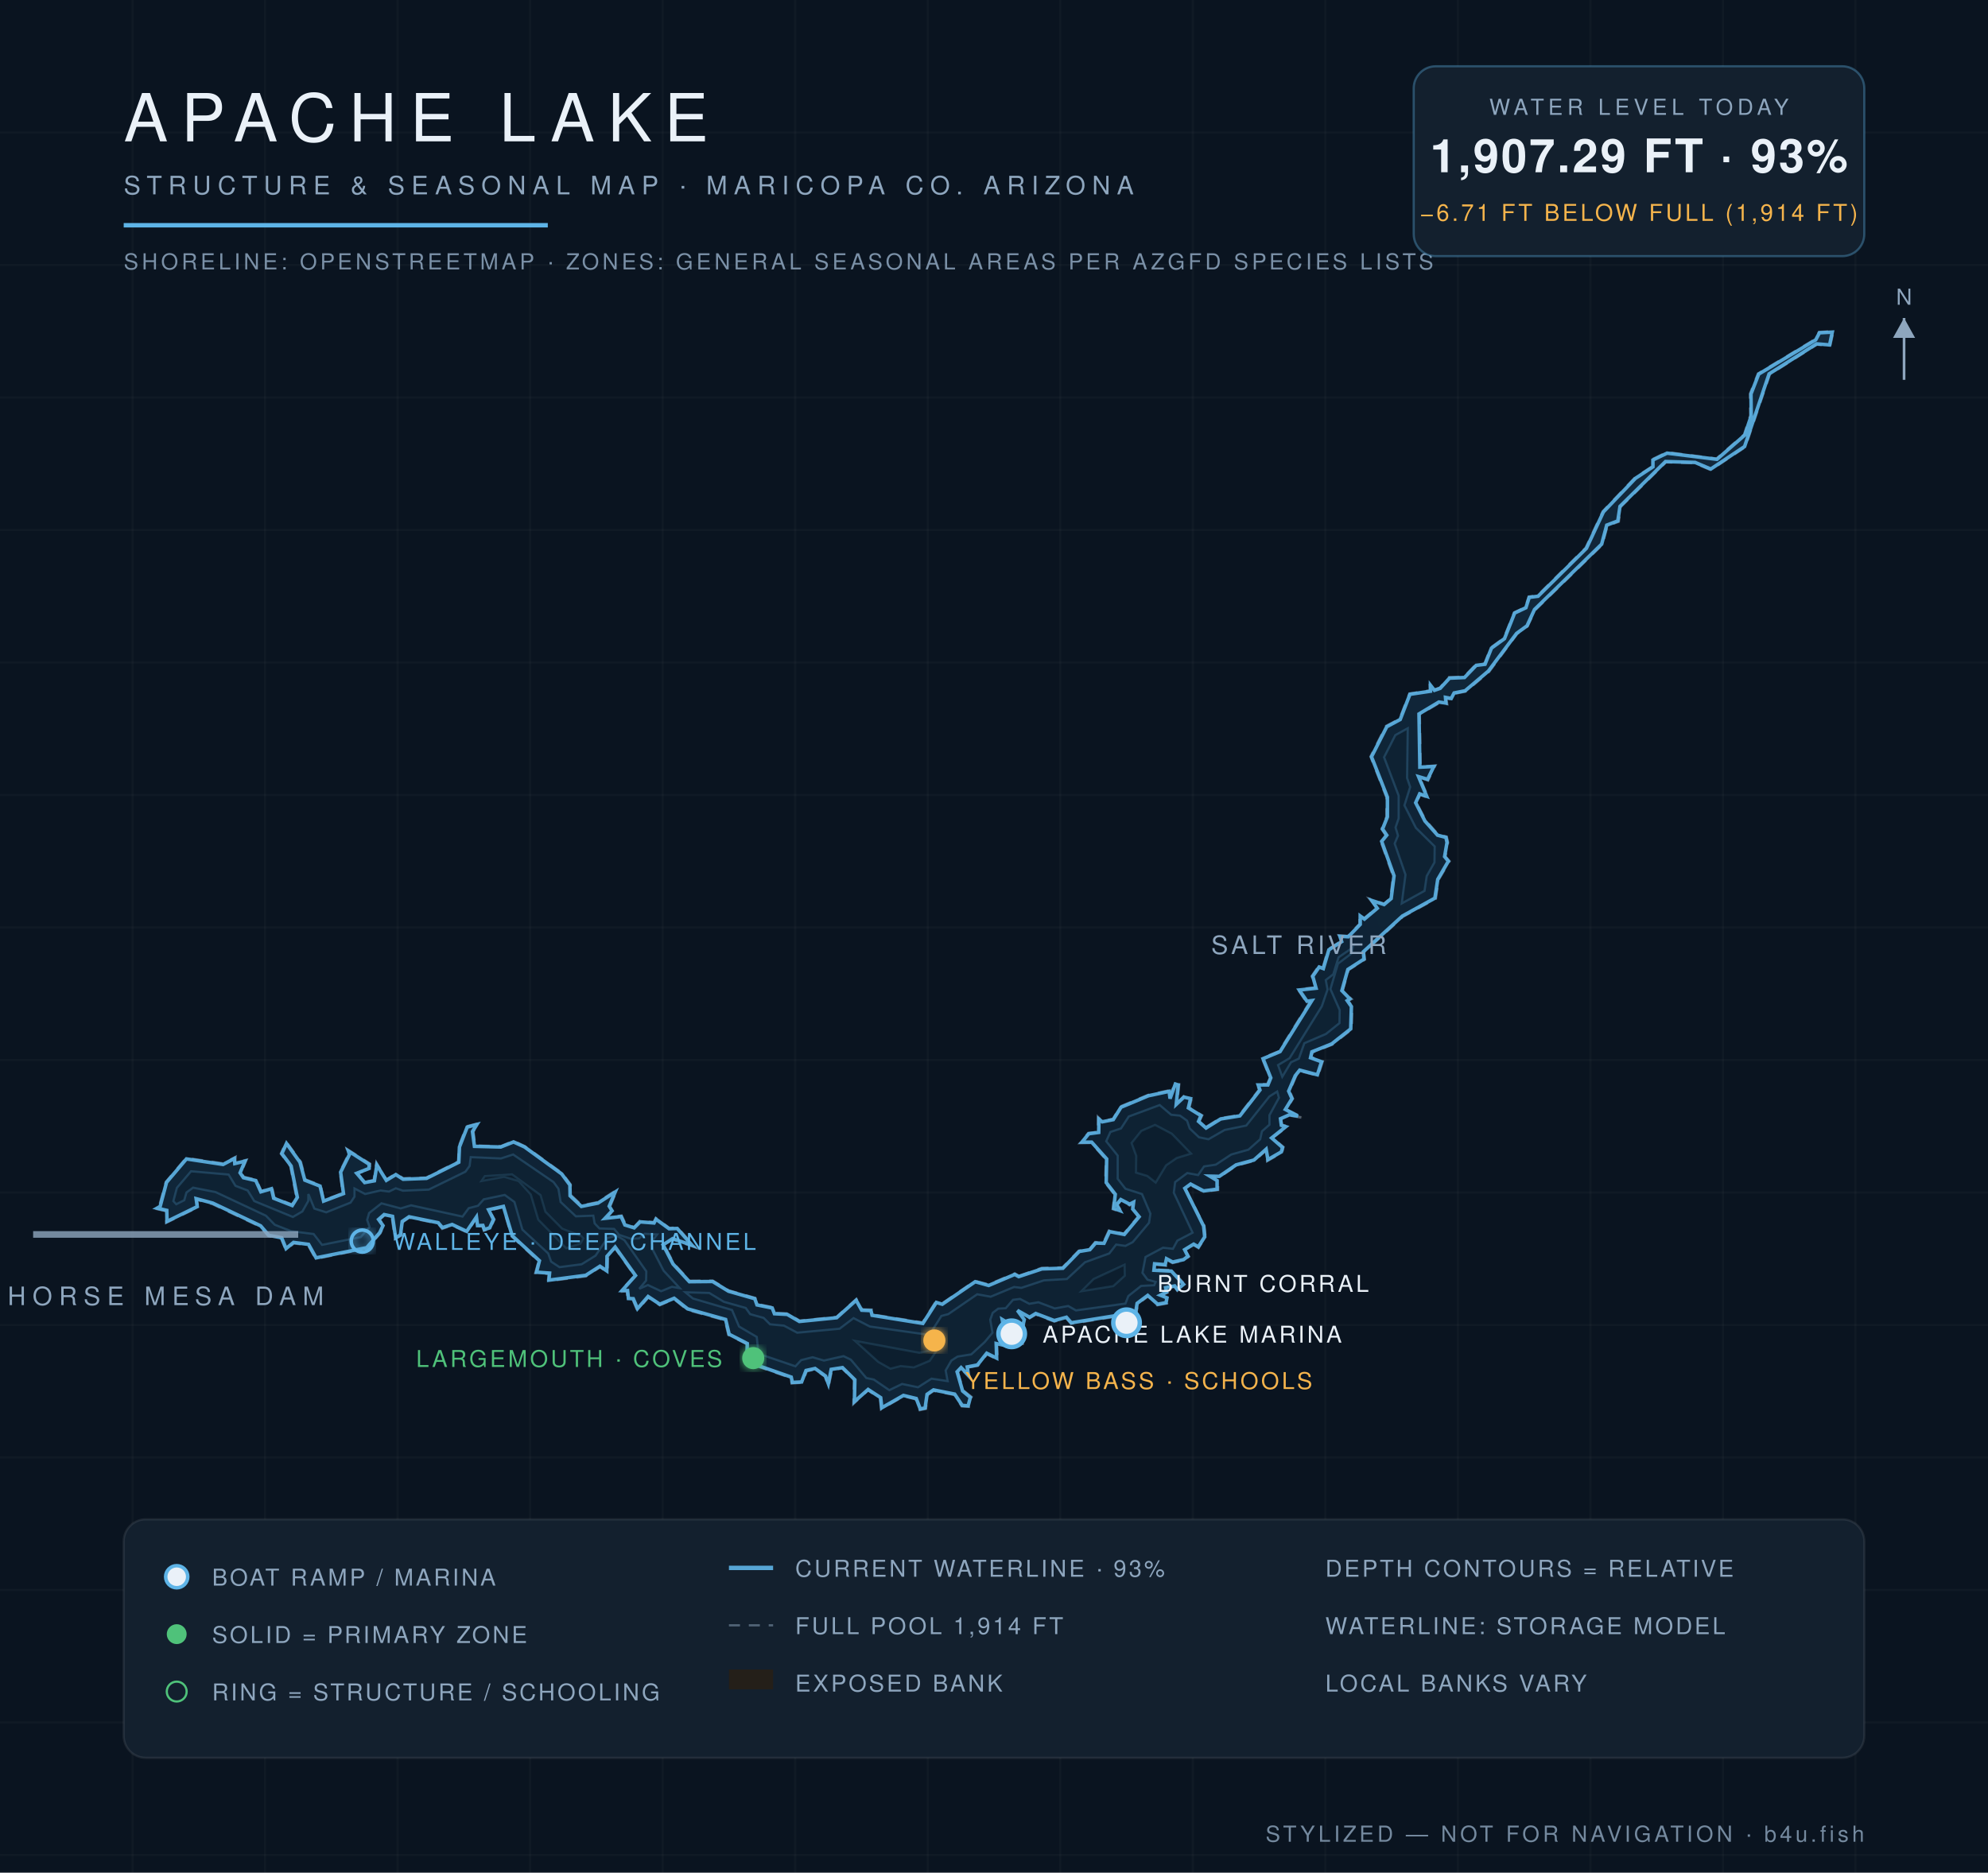
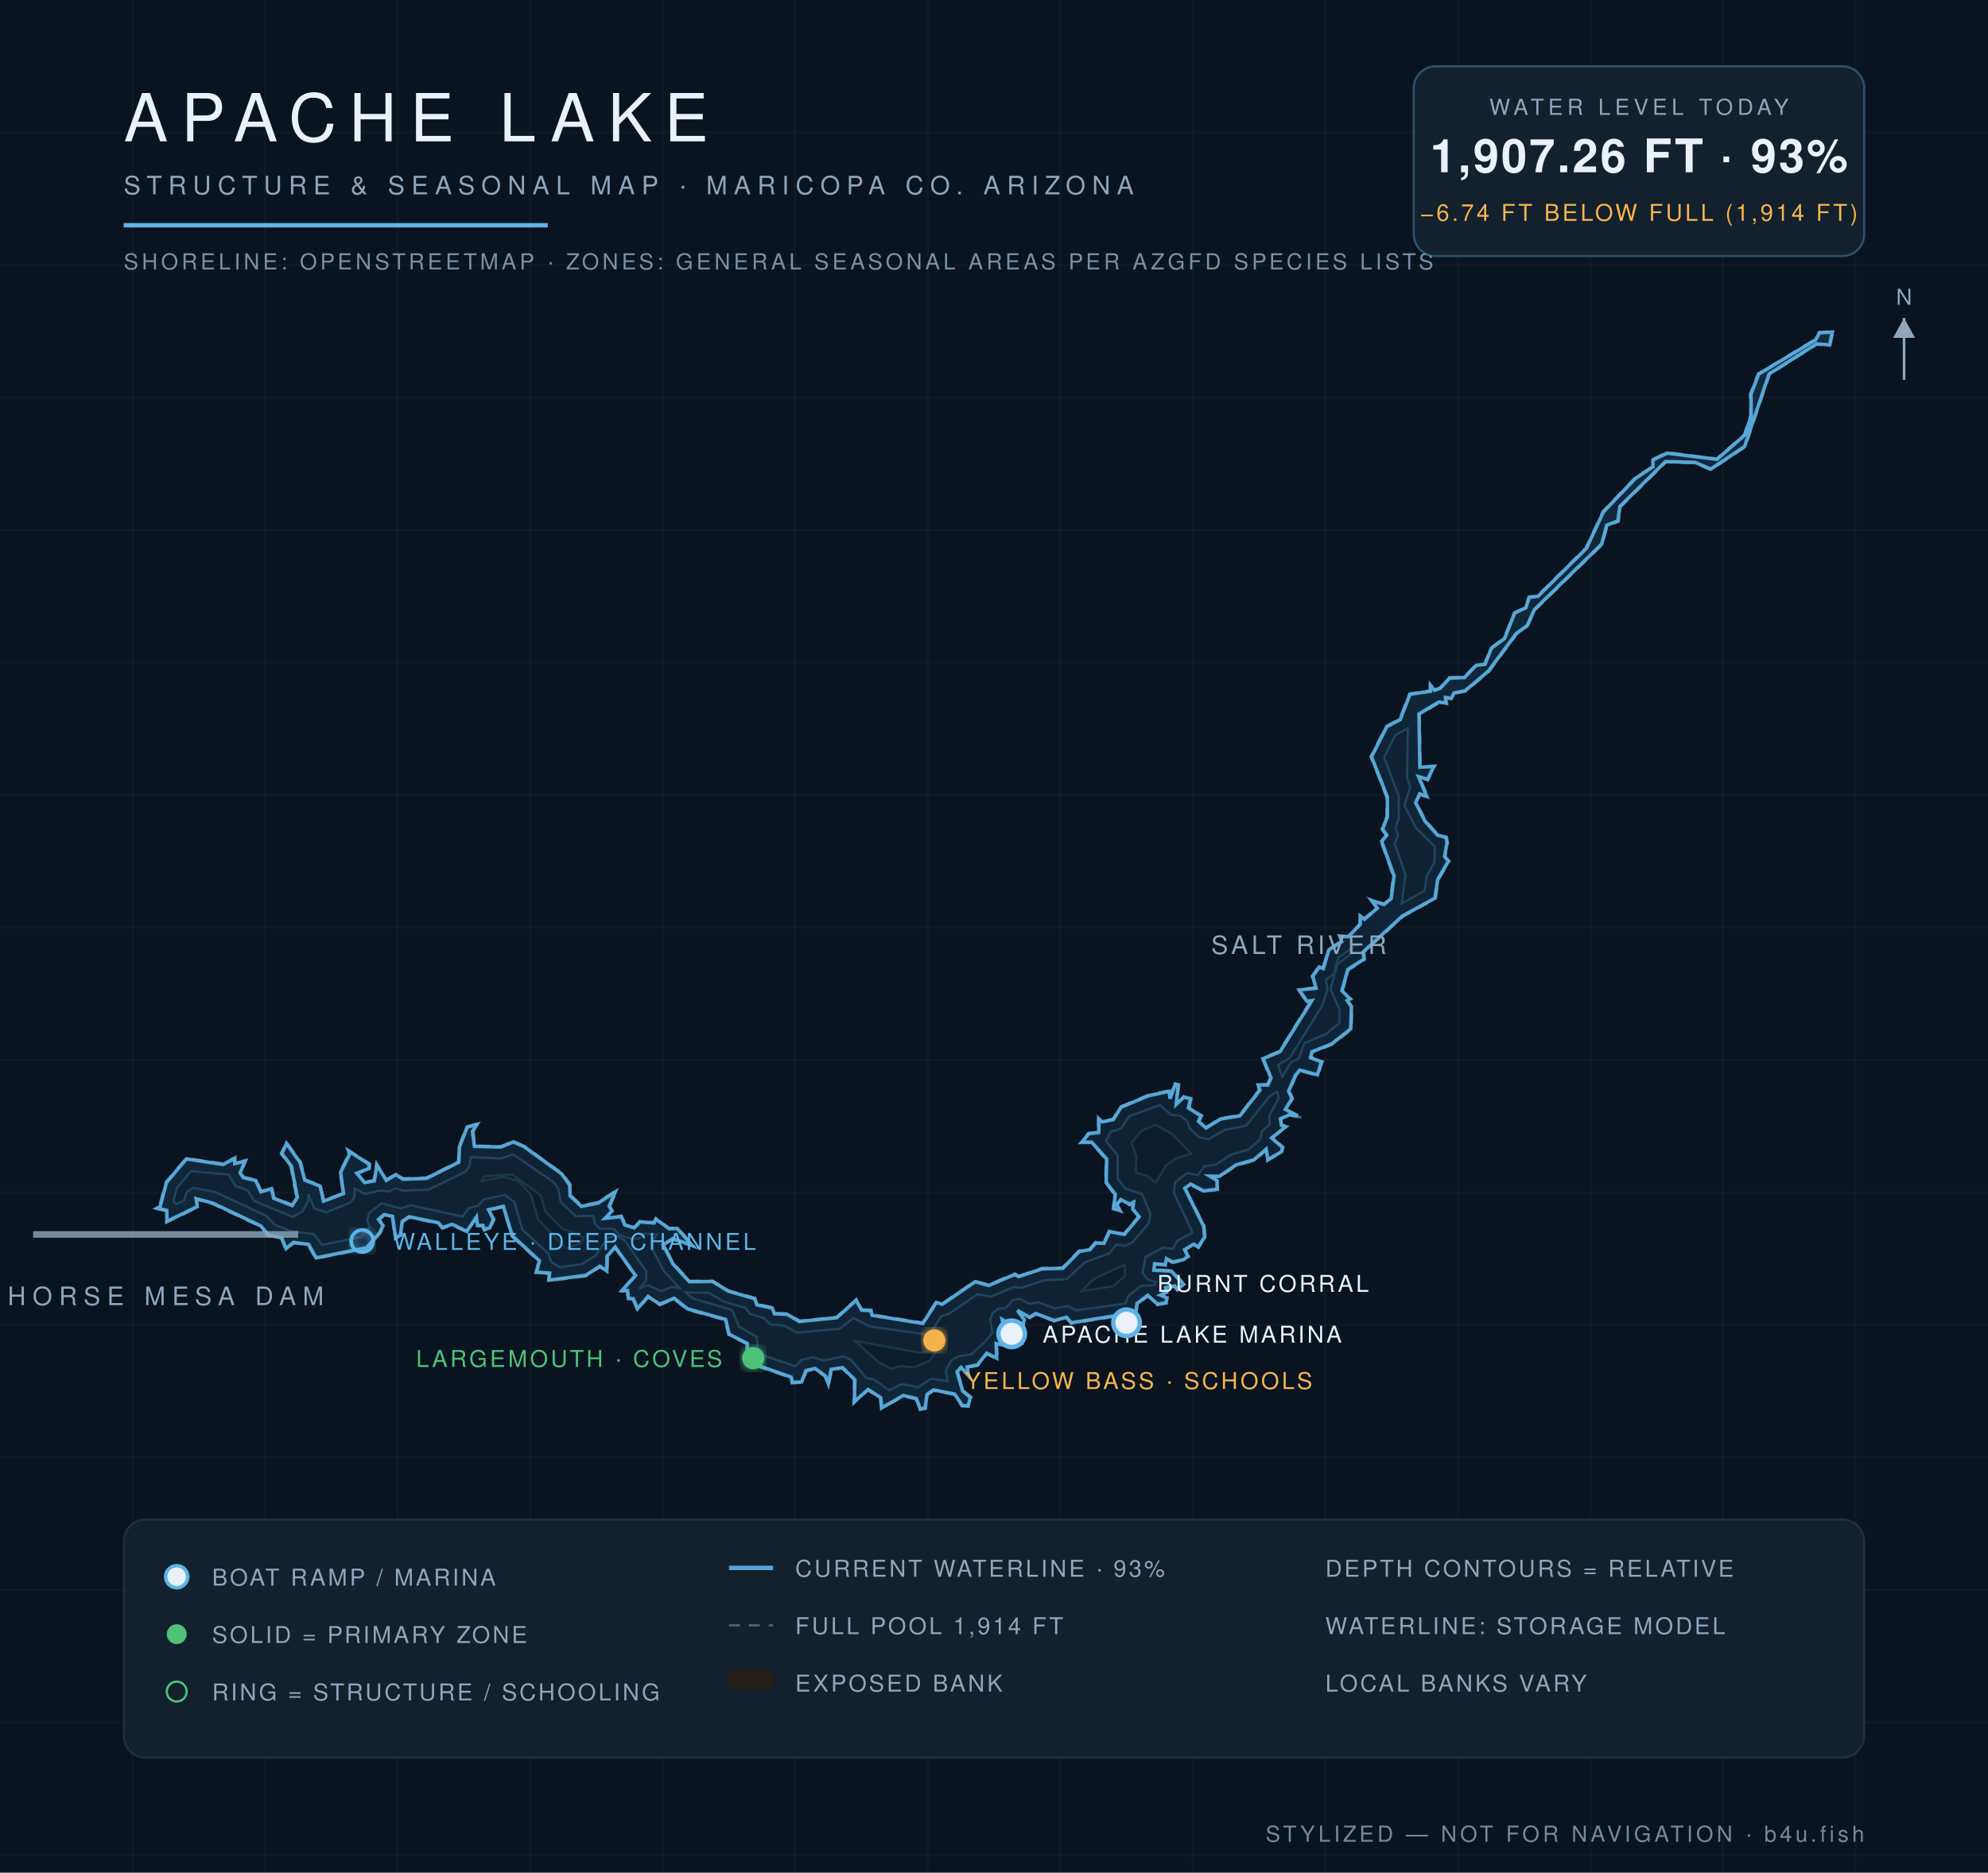
<svg xmlns="http://www.w3.org/2000/svg" viewBox="0 0 900 848" font-family="Helvetica,Arial,sans-serif">
  <defs>
    <radialGradient id="wg" cx="45%" cy="60%" r="80%">
      <stop offset="0%" stop-color="#0c1f31" />
      <stop offset="55%" stop-color="#102639" />
      <stop offset="100%" stop-color="#13293c" />
    </radialGradient>
    <filter id="glow">
      <feGaussianBlur stdDeviation="2.2" result="b" />
      <feMerge>
        <feMergeNode in="b" />
        <feMergeNode in="SourceGraphic" />
      </feMerge>
    </filter>
  </defs>
  <rect width="900" height="848" fill="#0a1420" />
  <g stroke="#ffffff" stroke-opacity="0.025">
    <line x1="60" y1="0" x2="60" y2="848" />
    <line x1="120" y1="0" x2="120" y2="848" />
    <line x1="180" y1="0" x2="180" y2="848" />
    <line x1="240" y1="0" x2="240" y2="848" />
    <line x1="300" y1="0" x2="300" y2="848" />
    <line x1="360" y1="0" x2="360" y2="848" />
    <line x1="420" y1="0" x2="420" y2="848" />
    <line x1="480" y1="0" x2="480" y2="848" />
    <line x1="540" y1="0" x2="540" y2="848" />
    <line x1="600" y1="0" x2="600" y2="848" />
    <line x1="660" y1="0" x2="660" y2="848" />
    <line x1="720" y1="0" x2="720" y2="848" />
    <line x1="780" y1="0" x2="780" y2="848" />
    <line x1="840" y1="0" x2="840" y2="848" />
    <line x1="0" y1="60" x2="900" y2="60" />
    <line x1="0" y1="120" x2="900" y2="120" />
    <line x1="0" y1="180" x2="900" y2="180" />
    <line x1="0" y1="240" x2="900" y2="240" />
    <line x1="0" y1="300" x2="900" y2="300" />
    <line x1="0" y1="360" x2="900" y2="360" />
    <line x1="0" y1="420" x2="900" y2="420" />
    <line x1="0" y1="480" x2="900" y2="480" />
    <line x1="0" y1="540" x2="900" y2="540" />
    <line x1="0" y1="600" x2="900" y2="600" />
    <line x1="0" y1="660" x2="900" y2="660" />
    <line x1="0" y1="720" x2="900" y2="720" />
    <line x1="0" y1="780" x2="900" y2="780" />
    <line x1="0" y1="840" x2="900" y2="840" />
  </g>
  <path d="M 461.3,577.8 L 471.6,574.2 L 481.0,574.0 L 488.4,566.4 L 493.3,565.6 L 495.8,562.5 L 499.6,562.7 L 502.0,557.3 L 508.8,558.7 L 515.4,550.8 L 512.4,547.6 L 513.1,544.7 L 511.4,545.8 L 507.5,543.5 L 505.8,545.6 L 507.9,548.9 L 503.8,547.5 L 504.6,540.9 L 500.4,535.6 L 500.7,525.0 L 494.0,517.5 L 489.0,517.6 L 492.7,513.1 L 497.1,512.6 L 497.1,505.9 L 499.0,507.7 L 503.9,506.7 L 507.2,501.1 L 519.7,495.9 L 529.7,493.7 L 529.5,497.2 L 531.9,490.5 L 533.8,491.0 L 532.8,499.9 L 535.9,496.4 L 539.5,497.3 L 538.4,501.6 L 544.2,505.1 L 543.0,507.6 L 546.0,510.4 L 552.4,506.4 L 561.1,505.0 L 570.1,493.4 L 569.0,491.0 L 573.7,491.0 L 575.0,488.2 L 571.4,479.2 L 579.2,476.0 L 593.5,453.0 L 591.6,453.9 L 587.6,448.0 L 595.5,447.2 L 593.9,442.0 L 597.1,437.4 L 598.8,438.4 L 601.3,429.9 L 607.1,426.2 L 606.1,423.6 L 610.2,423.9 L 615.5,418.4 L 615.5,414.0 L 617.5,415.9 L 623.3,411.1 L 620.1,407.1 L 626.6,409.3 L 629.5,406.8 L 630.7,396.7 L 625.1,380.9 L 627.4,378.2 L 625.5,375.4 L 627.7,369.9 L 627.7,361.0 L 620.5,342.6 L 627.5,328.8 L 633.6,325.6 L 638.1,314.1 L 647.5,312.7 L 647.2,309.1 L 649.5,312.3 L 651.9,311.4 L 656.0,306.7 L 662.8,306.5 L 668.1,301.0 L 672.1,300.5 L 674.9,293.3 L 680.8,289.0 L 685.5,277.4 L 690.6,275.0 L 692.1,270.2 L 696.1,269.7 L 717.9,248.1 L 725.6,231.6 L 740.2,216.3 L 748.1,211.2 L 747.9,208.1 L 754.6,204.8 L 777.1,207.7 L 789.6,196.8 L 792.4,188.2 L 792.3,178.3 L 795.9,169.2 L 821.8,153.6 L 823.5,150.4 L 830.0,150.0 L 828.5,156.6 L 822.5,156.0 L 801.2,169.5 L 790.1,202.4 L 774.5,212.8 L 767.3,209.7 L 754.2,209.3 L 733.7,229.5 L 732.8,236.2 L 727.7,238.0 L 725.4,246.6 L 695.0,276.2 L 691.5,283.6 L 686.8,287.0 L 674.1,304.2 L 663.5,313.1 L 658.5,314.1 L 657.2,316.7 L 654.6,316.1 L 655.1,318.8 L 651.5,318.3 L 642.7,323.5 L 643.1,347.3 L 649.7,346.7 L 646.5,353.4 L 642.6,351.9 L 646.6,361.3 L 642.9,359.8 L 641.2,363.5 L 645.4,371.5 L 651.0,377.9 L 654.9,378.9 L 655.5,381.5 L 654.3,387.9 L 656.2,390.0 L 651.2,398.4 L 650.0,406.9 L 635.1,415.1 L 617.5,431.2 L 617.9,434.5 L 610.5,439.2 L 607.8,448.6 L 611.8,452.4 L 610.2,453.1 L 612.1,455.7 L 611.9,466.1 L 603.1,473.0 L 594.2,476.5 L 593.5,478.7 L 598.8,480.6 L 596.7,487.1 L 588.4,484.9 L 586.7,487.3 L 583.8,494.1 L 585.3,497.5 L 582.3,502.4 L 590.1,506.2 L 583.8,505.1 L 579.9,506.9 L 580.4,509.4 L 582.9,510.1 L 576.0,515.3 L 581.0,519.4 L 580.4,521.9 L 573.7,525.7 L 573.4,520.7 L 567.9,525.6 L 559.7,527.8 L 552.1,533.0 L 547.9,533.0 L 551.4,534.4 L 551.4,538.8 L 544.8,539.6 L 539.1,536.6 L 536.6,538.4 L 545.2,555.1 L 545.7,560.1 L 542.6,565.1 L 540.5,563.8 L 536.5,566.1 L 538.2,569.0 L 536.0,570.7 L 530.8,571.9 L 528.1,570.3 L 527.8,573.1 L 523.0,572.5 L 522.6,574.9 L 530.4,575.2 L 536.3,581.6 L 533.0,584.4 L 531.7,582.6 L 527.9,583.4 L 528.5,585.3 L 525.7,586.5 L 528.7,587.5 L 528.3,590.2 L 523.9,591.0 L 519.8,586.9 L 515.1,590.4 L 514.0,597.2 L 510.1,599.4 L 508.0,595.7 L 484.9,599.4 L 482.7,596.9 L 477.3,598.4 L 468.9,595.2 L 466.1,596.9 L 460.7,593.7 L 464.1,597.5 L 461.4,607.9 L 463.5,608.5 L 459.7,608.7 L 456.4,599.5 L 453.9,597.8 L 456.3,610.0 L 451.3,608.7 L 451.6,615.6 L 446.8,613.2 L 442.7,618.4 L 438.2,619.2 L 438.9,623.8 L 435.0,619.6 L 433.6,621.4 L 436.1,629.7 L 439.8,632.6 L 438.6,637.0 L 435.4,636.8 L 432.1,631.6 L 422.6,629.8 L 420.0,631.6 L 419.1,637.9 L 416.4,638.5 L 414.6,633.6 L 409.0,632.2 L 398.9,638.1 L 398.4,633.1 L 392.9,629.5 L 386.4,635.6 L 386.7,625.0 L 381.3,619.6 L 376.6,620.3 L 375.1,627.9 L 373.5,623.3 L 369.0,620.1 L 365.2,620.9 L 363.1,626.1 L 358.4,626.4 L 358.0,623.9 L 337.7,616.9 L 338.0,608.5 L 329.8,604.5 L 328.2,597.8 L 311.1,593.1 L 305.1,588.2 L 298.7,591.0 L 293.5,587.5 L 288.5,593.3 L 286.4,588.3 L 284.2,588.3 L 283.8,584.6 L 280.7,584.9 L 287.4,577.7 L 278.4,565.1 L 275.2,569.0 L 275.0,576.2 L 271.7,573.7 L 265.3,577.9 L 248.1,580.1 L 248.6,576.8 L 242.4,576.4 L 243.9,571.1 L 231.6,559.8 L 227.8,546.6 L 221.5,548.1 L 223.8,552.2 L 221.9,556.3 L 219.1,557.2 L 218.4,555.2 L 215.8,555.3 L 215.6,551.5 L 211.5,558.0 L 204.6,554.8 L 200.2,556.4 L 198.3,554.0 L 185.2,551.3 L 182.4,553.3 L 181.6,559.5 L 178.8,561.0 L 177.4,551.0 L 174.0,550.3 L 171.8,552.3 L 173.8,554.9 L 172.2,558.4 L 166.2,565.3 L 142.9,570.0 L 139.5,563.8 L 133.0,563.0 L 129.4,566.0 L 127.3,560.8 L 121.5,559.7 L 117.8,555.4 L 96.2,545.2 L 88.9,543.2 L 89.7,546.6 L 75.3,553.6 L 75.2,548.4 L 70.0,547.2 L 72.1,546.2 L 75.1,535.3 L 84.3,524.4 L 101.0,526.9 L 106.6,524.0 L 106.3,526.5 L 111.5,525.3 L 109.0,531.2 L 110.5,533.0 L 116.0,534.3 L 118.3,539.4 L 123.2,537.8 L 124.1,542.3 L 132.2,545.5 L 134.2,542.2 L 131.5,528.1 L 127.2,522.4 L 129.6,517.1 L 136.2,526.2 L 138.3,534.2 L 145.2,536.8 L 146.5,543.6 L 155.2,540.3 L 153.9,530.7 L 157.8,522.7 L 157.1,520.4 L 167.5,527.0 L 167.4,529.3 L 161.9,531.4 L 165.2,535.2 L 169.2,534.5 L 170.4,526.6 L 174.9,534.2 L 179.2,531.5 L 182.5,533.6 L 193.0,533.3 L 207.5,526.0 L 207.7,519.3 L 211.2,510.1 L 216.7,508.7 L 214.3,512.4 L 215.1,518.8 L 226.7,519.1 L 232.5,516.7 L 237.6,519.1 L 254.5,531.3 L 258.3,536.4 L 258.5,541.3 L 263.4,545.9 L 270.6,544.4 L 279.2,538.9 L 276.2,546.3 L 277.6,548.4 L 274.1,551.4 L 281.4,550.5 L 283.2,554.4 L 287.1,555.7 L 289.6,552.9 L 296.0,553.5 L 296.9,551.6 L 303.0,556.1 L 306.7,555.9 L 314.5,564.7 L 304.5,561.2 L 300.5,563.6 L 305.0,572.2 L 312.2,580.0 L 322.7,580.0 L 329.9,584.4 L 341.9,587.8 L 342.9,590.6 L 349.9,592.0 L 350.8,594.6 L 356.5,594.8 L 362.0,598.1 L 378.7,596.4 L 387.7,588.3 L 390.4,593.0 L 394.6,593.1 L 394.9,595.3 L 417.7,598.9 L 423.7,589.4 L 426.5,590.3 L 441.4,580.1 L 447.6,581.7 L 459.4,576.7 L 461.3,577.8 Z" fill="#241f19" fill-opacity="0.9" stroke="#8ea6be" stroke-opacity="0.5" stroke-width="1.2" stroke-dasharray="5 4" />
-   <path d="M 461.2,578.1 L 471.7,574.6 L 481.2,574.3 L 488.6,566.7 L 493.4,565.9 L 496.0,562.9 L 499.8,563.0 L 502.3,557.7 L 509.0,559.0 L 515.7,551.0 L 512.8,547.5 L 513.2,544.4 L 511.4,545.3 L 507.4,543.2 L 505.5,545.5 L 507.0,548.2 L 504.2,547.2 L 504.9,540.8 L 500.8,535.5 L 501.0,524.8 L 494.2,517.2 L 489.8,517.2 L 492.9,513.4 L 497.4,512.8 L 497.5,506.8 L 499.0,508.0 L 504.0,507.0 L 507.5,501.4 L 519.9,496.2 L 529.3,494.2 L 529.7,497.5 L 532.1,490.9 L 533.4,491.3 L 532.5,500.1 L 536.0,496.8 L 539.0,497.5 L 538.0,501.7 L 543.7,505.2 L 542.6,507.8 L 546.0,510.8 L 552.6,506.7 L 561.3,505.3 L 570.4,493.6 L 569.6,491.3 L 574.0,491.3 L 575.3,488.1 L 571.8,479.4 L 579.5,476.2 L 593.9,453.1 L 591.7,453.4 L 588.2,448.3 L 595.8,447.5 L 594.3,442.1 L 597.2,437.9 L 599.1,438.6 L 601.6,430.1 L 607.4,426.4 L 606.6,424.0 L 610.4,424.2 L 615.8,418.6 L 615.8,414.8 L 617.7,416.2 L 623.5,411.3 L 621.1,407.8 L 626.6,409.6 L 629.8,406.9 L 631.1,396.6 L 625.5,381.0 L 627.8,378.2 L 625.9,375.4 L 628.1,369.9 L 628.1,361.0 L 620.9,342.7 L 627.8,329.1 L 633.9,325.8 L 638.3,314.4 L 647.6,313.0 L 647.6,310.3 L 649.4,312.6 L 652.0,311.7 L 656.2,307.1 L 663.0,306.8 L 668.3,301.3 L 672.3,300.8 L 675.2,293.5 L 681.1,289.2 L 685.7,277.6 L 690.8,275.2 L 692.3,270.5 L 696.3,270.0 L 718.2,248.3 L 725.9,231.8 L 740.4,216.6 L 748.3,211.4 L 748.3,208.3 L 754.7,205.2 L 777.3,208.0 L 789.9,197.0 L 792.8,188.3 L 792.7,178.4 L 796.2,169.4 L 822.0,153.9 L 823.7,150.7 L 829.5,150.4 L 828.3,156.2 L 822.4,155.7 L 800.9,169.3 L 789.8,202.2 L 774.5,212.4 L 767.4,209.4 L 754.0,209.0 L 733.4,229.3 L 732.4,235.9 L 727.4,237.8 L 725.1,246.4 L 694.7,276.0 L 691.3,283.4 L 686.6,286.8 L 673.8,303.9 L 663.3,312.8 L 658.3,313.8 L 657.0,316.3 L 654.4,315.8 L 654.6,318.4 L 651.4,317.9 L 642.4,323.3 L 642.8,347.4 L 649.1,347.1 L 646.3,352.9 L 642.2,351.7 L 645.9,360.6 L 642.7,359.5 L 640.9,363.5 L 645.1,371.8 L 650.8,378.2 L 654.6,379.2 L 655.1,381.5 L 654.0,387.9 L 655.7,390.0 L 650.9,398.2 L 649.6,406.7 L 634.9,414.8 L 617.2,431.0 L 617.5,434.3 L 610.2,439.0 L 607.5,448.6 L 611.1,452.3 L 609.9,453.1 L 611.8,455.8 L 611.5,465.9 L 602.9,472.7 L 593.9,476.3 L 593.3,479.0 L 598.3,480.8 L 596.4,486.7 L 588.4,484.6 L 586.4,487.1 L 583.4,494.1 L 584.9,497.5 L 581.9,502.4 L 587.6,505.4 L 583.8,504.8 L 579.7,506.6 L 580.1,509.6 L 582.1,510.2 L 575.7,515.3 L 580.6,519.6 L 580.1,521.6 L 574.0,525.1 L 573.2,520.4 L 567.7,525.3 L 559.6,527.5 L 552.0,532.7 L 547.7,532.6 L 551.0,534.6 L 551.0,538.5 L 544.9,539.3 L 539.0,536.2 L 536.4,538.1 L 544.9,555.2 L 545.4,560.1 L 542.5,564.6 L 540.4,563.4 L 536.3,565.9 L 537.8,568.9 L 535.8,570.4 L 530.9,571.5 L 528.1,570.0 L 527.5,572.7 L 522.7,572.3 L 522.4,575.2 L 530.3,575.6 L 535.8,581.6 L 533.0,583.9 L 531.8,582.3 L 527.7,583.1 L 528.1,585.1 L 525.3,586.5 L 528.3,587.7 L 527.9,589.9 L 524.1,590.6 L 519.6,586.6 L 514.8,590.2 L 513.7,597.0 L 510.2,598.9 L 508.0,595.3 L 485.0,599.0 L 482.8,596.5 L 477.3,598.0 L 468.9,594.8 L 466.1,596.5 L 460.6,593.4 L 463.7,597.6 L 461.3,608.3 L 459.9,608.4 L 456.7,599.3 L 453.7,597.5 L 455.9,609.5 L 451.0,608.4 L 451.2,615.0 L 446.7,612.8 L 442.5,618.1 L 437.9,619.0 L 438.4,622.7 L 435.1,619.3 L 433.3,621.2 L 435.8,629.9 L 439.3,632.8 L 438.3,636.6 L 435.6,636.4 L 432.2,631.3 L 422.6,629.4 L 419.7,631.4 L 418.8,637.6 L 416.6,638.0 L 414.8,633.3 L 409.0,631.9 L 399.2,637.5 L 398.7,632.9 L 393.0,629.2 L 386.8,634.7 L 387.0,624.8 L 381.4,619.3 L 376.3,620.1 L 375.0,626.6 L 373.7,623.1 L 369.0,619.7 L 364.9,620.6 L 362.9,625.8 L 358.7,626.0 L 358.2,623.6 L 338.1,616.6 L 338.3,608.4 L 330.1,604.2 L 328.5,597.5 L 311.3,592.7 L 305.2,587.9 L 298.7,590.6 L 293.4,587.1 L 288.6,592.6 L 286.7,588.1 L 284.5,588.0 L 284.1,584.4 L 281.6,584.4 L 287.7,577.6 L 278.5,564.7 L 274.8,568.9 L 274.7,575.5 L 271.6,573.4 L 265.2,577.5 L 248.5,579.7 L 248.8,576.5 L 242.9,576.1 L 244.2,570.9 L 231.9,559.6 L 227.9,546.3 L 221.2,547.8 L 223.4,552.2 L 221.7,556.0 L 219.3,556.8 L 218.6,554.9 L 216.2,555.0 L 215.7,551.1 L 211.3,557.6 L 204.7,554.5 L 200.3,555.9 L 198.4,553.7 L 185.2,551.0 L 182.1,553.1 L 181.3,559.2 L 179.1,560.5 L 177.7,550.8 L 173.9,550.0 L 171.4,552.2 L 173.4,555.0 L 171.9,558.2 L 166.0,565.0 L 143.1,569.6 L 139.7,563.5 L 132.9,562.6 L 129.5,565.4 L 127.5,560.5 L 121.7,559.4 L 118.0,555.1 L 96.3,544.8 L 88.8,542.8 L 89.3,546.4 L 75.6,553.1 L 75.5,548.1 L 71.1,547.1 L 72.5,546.3 L 75.4,535.4 L 84.4,524.8 L 101.0,527.3 L 106.1,524.6 L 106.3,526.9 L 110.9,525.8 L 108.7,531.1 L 110.2,533.3 L 115.8,534.6 L 118.1,539.7 L 122.9,538.3 L 123.9,542.6 L 132.3,545.9 L 134.6,542.2 L 131.8,528.0 L 127.6,522.4 L 129.7,517.8 L 135.8,526.3 L 138.0,534.4 L 144.9,537.1 L 146.5,543.9 L 155.5,540.5 L 154.2,530.8 L 158.2,522.8 L 157.7,521.2 L 167.1,527.2 L 167.1,529.1 L 161.5,531.3 L 165.1,535.5 L 169.5,534.7 L 170.6,527.6 L 174.9,534.5 L 179.2,531.9 L 182.5,534.0 L 193.1,533.6 L 207.7,526.3 L 208.0,519.4 L 211.5,510.4 L 215.9,509.2 L 213.9,512.4 L 214.8,519.1 L 226.7,519.4 L 232.5,517.1 L 237.5,519.4 L 254.3,531.6 L 258.0,536.6 L 258.1,541.5 L 263.2,546.3 L 270.7,544.8 L 278.5,539.8 L 275.8,546.2 L 277.1,548.3 L 273.9,551.7 L 281.2,550.9 L 282.9,554.7 L 287.1,556.0 L 289.8,553.3 L 296.1,553.8 L 297.0,552.1 L 302.9,556.4 L 306.6,556.3 L 313.3,563.9 L 304.5,560.9 L 300.2,563.7 L 304.7,572.4 L 312.1,580.4 L 322.6,580.3 L 329.8,584.7 L 341.7,588.1 L 342.7,590.9 L 349.6,592.3 L 350.6,594.9 L 356.4,595.2 L 361.9,598.4 L 378.8,596.7 L 387.6,588.8 L 390.1,593.3 L 394.3,593.5 L 394.8,595.6 L 417.8,599.3 L 423.9,589.8 L 426.6,590.6 L 441.5,580.4 L 447.6,582.1 L 459.4,577.1 L 461.2,578.1 Z" fill="url(#wg)" stroke="#5eb4e7" stroke-opacity="0.9" stroke-width="1.6" />
+   <path d="M 461.2,578.1 L 471.7,574.6 L 481.2,574.3 L 488.6,566.7 L 493.4,565.9 L 496.0,562.9 L 499.8,563.0 L 502.3,557.7 L 509.0,559.0 L 515.7,551.0 L 512.8,547.5 L 513.2,544.4 L 511.4,545.3 L 507.4,543.2 L 505.5,545.5 L 507.0,548.2 L 504.2,547.2 L 504.9,540.8 L 500.8,535.5 L 501.0,524.8 L 494.2,517.2 L 489.8,517.2 L 492.9,513.4 L 497.4,512.8 L 497.5,506.8 L 499.0,508.0 L 504.0,507.0 L 507.5,501.4 L 519.9,496.2 L 529.3,494.2 L 529.7,497.5 L 532.1,490.9 L 533.4,491.3 L 532.5,500.1 L 536.0,496.8 L 539.0,497.5 L 538.0,501.7 L 543.7,505.3 L 542.6,507.8 L 546.0,510.8 L 552.6,506.7 L 561.3,505.3 L 570.4,493.6 L 569.6,491.3 L 574.0,491.3 L 575.4,488.1 L 571.8,479.4 L 579.5,476.2 L 593.9,453.1 L 591.7,453.4 L 588.2,448.3 L 595.8,447.5 L 594.3,442.1 L 597.2,437.9 L 599.1,438.6 L 601.6,430.1 L 607.4,426.4 L 606.6,424.0 L 610.4,424.2 L 615.8,418.6 L 615.8,414.8 L 617.7,416.3 L 623.5,411.3 L 621.1,407.8 L 626.6,409.6 L 629.8,406.9 L 631.1,396.6 L 625.5,381.0 L 627.8,378.2 L 625.9,375.4 L 628.1,369.9 L 628.1,361.0 L 620.9,342.7 L 627.8,329.1 L 633.9,325.8 L 638.3,314.4 L 647.6,313.0 L 647.6,310.3 L 649.4,312.6 L 652.0,311.7 L 656.2,307.1 L 663.0,306.8 L 668.3,301.3 L 672.3,300.8 L 675.2,293.5 L 681.1,289.2 L 685.7,277.6 L 690.8,275.2 L 692.3,270.5 L 696.3,270.0 L 718.2,248.3 L 725.9,231.8 L 740.4,216.6 L 748.3,211.4 L 748.3,208.3 L 754.7,205.2 L 777.3,208.0 L 789.9,197.0 L 792.8,188.3 L 792.7,178.4 L 796.2,169.4 L 822.0,153.9 L 823.7,150.7 L 829.5,150.4 L 828.3,156.2 L 822.4,155.7 L 800.9,169.3 L 789.8,202.2 L 774.5,212.4 L 767.4,209.4 L 754.0,209.0 L 733.4,229.3 L 732.4,235.9 L 727.4,237.8 L 725.1,246.4 L 694.7,276.0 L 691.3,283.4 L 686.5,286.8 L 673.8,303.9 L 663.3,312.8 L 658.3,313.8 L 657.0,316.3 L 654.4,315.8 L 654.6,318.4 L 651.4,317.9 L 642.4,323.3 L 642.8,347.4 L 649.1,347.1 L 646.3,352.9 L 642.2,351.7 L 645.9,360.6 L 642.7,359.5 L 640.9,363.5 L 645.1,371.8 L 650.8,378.2 L 654.6,379.2 L 655.1,381.5 L 654.0,387.9 L 655.7,390.0 L 650.9,398.2 L 649.6,406.7 L 634.9,414.8 L 617.2,431.0 L 617.5,434.3 L 610.2,439.0 L 607.5,448.6 L 611.1,452.3 L 609.9,453.1 L 611.8,455.8 L 611.5,465.9 L 602.9,472.7 L 593.9,476.3 L 593.3,479.0 L 598.3,480.8 L 596.4,486.7 L 588.4,484.6 L 586.4,487.1 L 583.4,494.1 L 584.9,497.5 L 581.9,502.4 L 587.6,505.4 L 583.8,504.8 L 579.7,506.6 L 580.1,509.6 L 582.1,510.2 L 575.7,515.3 L 580.6,519.6 L 580.1,521.6 L 574.0,525.1 L 573.2,520.4 L 567.7,525.2 L 559.6,527.5 L 552.0,532.7 L 547.7,532.6 L 551.0,534.6 L 551.0,538.5 L 544.9,539.3 L 539.0,536.2 L 536.4,538.1 L 544.9,555.2 L 545.4,560.1 L 542.5,564.6 L 540.4,563.4 L 536.3,565.9 L 537.8,568.9 L 535.8,570.4 L 530.9,571.5 L 528.1,570.0 L 527.5,572.7 L 522.7,572.3 L 522.4,575.2 L 530.3,575.6 L 535.8,581.6 L 533.0,583.9 L 531.8,582.3 L 527.7,583.1 L 528.1,585.1 L 525.3,586.5 L 528.3,587.7 L 527.9,589.9 L 524.1,590.6 L 519.6,586.6 L 514.8,590.2 L 513.7,597.0 L 510.2,598.9 L 508.0,595.3 L 485.0,599.0 L 482.8,596.5 L 477.3,598.0 L 468.9,594.8 L 466.1,596.5 L 460.6,593.4 L 463.7,597.6 L 461.3,608.3 L 459.9,608.4 L 456.7,599.3 L 453.7,597.5 L 455.9,609.5 L 451.0,608.4 L 451.2,615.0 L 446.7,612.8 L 442.5,618.1 L 437.9,619.0 L 438.4,622.7 L 435.1,619.2 L 433.3,621.2 L 435.8,629.9 L 439.3,632.8 L 438.3,636.6 L 435.6,636.4 L 432.2,631.3 L 422.6,629.4 L 419.7,631.4 L 418.8,637.6 L 416.6,638.0 L 414.8,633.3 L 409.0,631.9 L 399.2,637.5 L 398.7,632.9 L 393.0,629.2 L 386.8,634.7 L 387.0,624.8 L 381.4,619.3 L 376.3,620.1 L 375.0,626.6 L 373.7,623.1 L 369.0,619.7 L 364.9,620.6 L 362.9,625.8 L 358.7,626.0 L 358.2,623.6 L 338.1,616.6 L 338.3,608.4 L 330.1,604.2 L 328.5,597.5 L 311.3,592.7 L 305.2,587.9 L 298.7,590.6 L 293.4,587.1 L 288.6,592.6 L 286.7,588.1 L 284.5,588.0 L 284.1,584.4 L 281.6,584.4 L 287.7,577.6 L 278.5,564.7 L 274.8,568.9 L 274.7,575.5 L 271.6,573.4 L 265.2,577.5 L 248.5,579.7 L 248.8,576.5 L 242.9,576.1 L 244.2,570.9 L 231.9,559.6 L 227.9,546.3 L 221.2,547.8 L 223.4,552.2 L 221.7,556.0 L 219.3,556.8 L 218.6,554.9 L 216.2,555.0 L 215.7,551.1 L 211.3,557.6 L 204.7,554.4 L 200.3,555.9 L 198.4,553.7 L 185.2,551.0 L 182.1,553.1 L 181.3,559.2 L 179.1,560.5 L 177.7,550.8 L 173.9,550.0 L 171.4,552.2 L 173.4,555.0 L 171.9,558.2 L 166.0,565.0 L 143.1,569.6 L 139.7,563.5 L 132.9,562.6 L 129.5,565.4 L 127.5,560.5 L 121.7,559.4 L 118.0,555.1 L 96.3,544.8 L 88.8,542.8 L 89.3,546.4 L 75.6,553.1 L 75.5,548.1 L 71.1,547.1 L 72.5,546.3 L 75.4,535.4 L 84.4,524.8 L 101.0,527.3 L 106.1,524.6 L 106.3,526.9 L 110.9,525.8 L 108.7,531.1 L 110.2,533.3 L 115.8,534.6 L 118.1,539.7 L 122.9,538.3 L 123.9,542.6 L 132.3,545.9 L 134.6,542.2 L 131.9,528.0 L 127.6,522.4 L 129.7,517.8 L 135.8,526.3 L 138.0,534.4 L 144.9,537.1 L 146.5,543.9 L 155.5,540.5 L 154.2,530.8 L 158.2,522.8 L 157.8,521.2 L 167.1,527.2 L 167.1,529.1 L 161.5,531.3 L 165.1,535.5 L 169.5,534.7 L 170.6,527.6 L 174.9,534.5 L 179.2,531.9 L 182.5,534.0 L 193.1,533.6 L 207.7,526.3 L 208.0,519.4 L 211.5,510.4 L 215.9,509.2 L 213.9,512.4 L 214.8,519.1 L 226.7,519.4 L 232.5,517.1 L 237.5,519.4 L 254.3,531.6 L 257.9,536.6 L 258.1,541.5 L 263.2,546.3 L 270.7,544.8 L 278.5,539.8 L 275.8,546.2 L 277.1,548.3 L 273.9,551.7 L 281.2,550.9 L 282.9,554.7 L 287.1,556.0 L 289.8,553.3 L 296.1,553.8 L 297.0,552.1 L 302.9,556.4 L 306.6,556.3 L 313.3,563.9 L 304.5,560.9 L 300.2,563.7 L 304.7,572.4 L 312.1,580.4 L 322.6,580.3 L 329.8,584.7 L 341.7,588.1 L 342.7,590.9 L 349.6,592.3 L 350.6,594.9 L 356.4,595.2 L 361.9,598.4 L 378.8,596.7 L 387.6,588.8 L 390.1,593.3 L 394.3,593.5 L 394.8,595.6 L 417.8,599.3 L 423.9,589.8 L 426.6,590.6 L 441.5,580.4 L 447.6,582.1 L 459.4,577.1 L 461.2,578.1 Z" fill="url(#wg)" stroke="#5eb4e7" stroke-opacity="0.9" stroke-width="1.6" />
  <path d="M 79.8,545.3 L 78.5,543.9 L 80.1,537.9 L 86.5,530.4 L 103.5,531.9 L 106.6,537.0 L 112.1,539.1 L 115.1,543.9 L 132.6,551.1 L 136.9,548.6 L 139.6,543.8 L 139.6,540.7 L 142.3,547.3 L 147.7,549.0 L 158.7,544.6 L 160.5,541.9 L 160.5,538.2 L 165.3,540.7 L 172.3,539.1 L 176.1,539.6 L 179.2,538.1 L 182.4,539.2 L 194.1,538.7 L 210.7,530.6 L 212.6,528.0 L 213.1,524.0 L 226.8,524.6 L 232.3,522.8 L 250.6,535.3 L 252.8,538.3 L 253.8,544.3 L 260.7,550.8 L 268.6,550.5 L 269.2,554.0 L 271.4,556.3 L 278.0,556.5 L 280.3,559.2 L 285.7,561.0 L 289.3,560.8 L 291.9,558.7 L 297.5,559.0 L 295.2,562.1 L 295.5,565.9 L 300.4,575.4 L 307.7,583.3 L 304.2,582.7 L 299.3,584.7 L 293.3,581.9 L 289.4,583.6 L 292.5,579.9 L 292.6,575.7 L 282.7,561.6 L 279.1,559.5 L 275.0,560.6 L 269.6,568.6 L 263.3,572.5 L 253.3,573.8 L 249.5,571.3 L 248.2,567.6 L 236.5,556.8 L 232.9,544.3 L 228.5,541.1 L 219.0,543.1 L 216.4,546.0 L 212.2,547.1 L 209.4,550.9 L 186.1,545.8 L 181.4,547.2 L 172.7,544.9 L 167.1,549.3 L 166.2,552.4 L 167.3,555.6 L 163.3,560.2 L 145.8,563.7 L 142.0,558.8 L 131.8,557.5 L 124.4,554.6 L 120.4,550.5 L 97.6,539.8 L 87.4,537.8 L 84.4,540.0 L 83.4,543.5 L 79.8,545.3 Z" fill="#0e2233" stroke="#5eb4e7" stroke-opacity="0.22" stroke-width="1" />
-   <path d="M 310.3,585.2 L 321.1,585.5 L 327.7,589.5 L 337.6,592.3 L 339.6,595.1 L 345.7,596.8 L 348.6,599.7 L 354.9,600.3 L 360.9,603.5 L 380.1,601.7 L 386.4,596.9 L 393.8,600.7 L 419.3,604.3 L 422.0,602.5 L 426.2,595.9 L 429.3,595.1 L 442.4,586.1 L 448.5,587.2 L 459.1,582.8 L 462.4,583.2 L 472.6,579.8 L 483.0,579.2 L 491.2,571.6 L 502.2,567.6 L 505.3,563.6 L 509.5,564.2 L 512.8,562.5 L 520.2,553.7 L 520.8,549.6 L 517.0,540.7 L 509.5,538.3 L 506.0,533.8 L 506.0,523.3 L 500.8,516.8 L 502.7,512.6 L 507.5,511.0 L 511.0,505.6 L 525.0,500.4 L 530.2,504.8 L 534.2,505.2 L 537.4,507.5 L 538.6,511.0 L 542.8,515.0 L 547.1,515.9 L 554.4,511.7 L 564.2,509.7 L 574.7,496.5 L 578.2,494.3 L 579.0,497.1 L 574.7,505.0 L 574.7,509.3 L 571.3,512.3 L 570.5,515.9 L 565.2,520.6 L 557.4,522.8 L 550.4,527.4 L 545.1,528.2 L 542.4,532.1 L 537.5,531.2 L 532.0,535.3 L 531.4,540.1 L 539.9,558.2 L 533.0,561.8 L 531.0,565.5 L 526.5,565.0 L 518.6,569.2 L 517.2,576.4 L 519.5,579.5 L 523.2,580.5 L 522.5,582.0 L 516.6,582.3 L 510.8,586.9 L 509.5,590.3 L 487.1,593.4 L 483.6,591.4 L 477.5,592.5 L 470.1,589.7 L 466.0,590.4 L 461.8,588.2 L 458.6,588.6 L 455.3,592.4 L 451.9,592.6 L 449.4,594.5 L 448.3,597.6 L 449.3,603.5 L 445.8,607.7 L 439.7,613.3 L 433.5,614.3 L 430.7,616.1 L 428.1,620.6 L 429.0,625.4 L 421.7,624.3 L 415.6,628.2 L 408.4,626.7 L 402.6,629.5 L 395.6,624.7 L 392.2,624.0 L 385.2,615.7 L 381.9,614.1 L 373.0,616.1 L 367.9,614.6 L 362.7,615.9 L 360.1,618.7 L 343.4,613.0 L 342.6,605.4 L 334.6,600.7 L 331.4,593.2 L 313.7,588.0 L 310.3,585.2 Z" fill="#0e2233" stroke="#5eb4e7" stroke-opacity="0.22" stroke-width="1" />
-   <path d="M 580.5,487.6 L 578.6,482.3 L 583.8,479.2 L 598.4,455.7 L 601.0,448.1 L 600.2,443.8 L 603.6,441.2 L 606.0,433.5 L 612.4,429.1 L 611.9,431.7 L 605.7,436.4 L 602.3,447.9 L 606.5,457.4 L 606.4,463.3 L 600.3,468.2 L 590.5,472.4 L 588.0,479.4 L 584.5,481.0 L 580.5,487.6 Z" fill="#0e2233" stroke="#5eb4e7" stroke-opacity="0.22" stroke-width="1" />
-   <path d="M 634.6,409.1 L 636.3,396.1 L 631.4,382.0 L 632.9,378.4 L 631.8,374.7 L 633.2,370.6 L 633.2,360.3 L 626.6,342.9 L 631.7,332.9 L 637.3,329.8 L 637.0,352.3 L 638.4,356.4 L 635.8,364.7 L 641.0,374.9 L 649.5,383.3 L 649.4,390.5 L 645.9,396.7 L 644.9,403.4 L 634.6,409.1 Z" fill="#0e2233" stroke="#5eb4e7" stroke-opacity="0.22" stroke-width="1" />
-   <path d="M 218.0,534.8 L 219.5,532.6 L 231.8,531.8 L 244.7,541.2 L 246.9,548.7 L 254.5,556.4 L 263.1,559.7 L 264.1,560.8 L 262.7,563.2 L 256.3,565.2 L 243.7,552.3 L 240.3,540.9 L 234.8,534.8 L 228.2,532.9 L 218.0,534.8 Z" fill="#0c1e2e" stroke="#5eb4e7" stroke-opacity="0.15" stroke-width="1" />
-   <path d="M 403.1,619.8 L 397.6,616.7 L 387.1,607.2 L 416.2,612.6 L 424.4,611.0 L 420.9,616.2 L 413.7,619.2 L 407.7,618.6 L 403.1,619.8 Z" fill="#0c1e2e" stroke="#5eb4e7" stroke-opacity="0.15" stroke-width="1" />
+   <path d="M 310.3,585.2 L 321.1,585.5 L 327.7,589.5 L 337.6,592.3 L 339.6,595.1 L 345.7,596.8 L 348.6,599.7 L 354.9,600.3 L 360.9,603.5 L 380.1,601.7 L 386.4,596.9 L 393.8,600.7 L 419.3,604.3 L 422.0,602.5 L 426.2,595.9 L 429.4,595.1 L 442.5,586.1 L 448.5,587.2 L 459.1,582.8 L 462.4,583.2 L 472.6,579.8 L 483.0,579.2 L 491.2,571.6 L 502.2,567.6 L 505.3,563.6 L 509.5,564.2 L 512.8,562.5 L 520.2,553.7 L 520.8,549.6 L 517.0,540.7 L 509.5,538.3 L 506.0,533.8 L 506.0,523.3 L 500.8,516.8 L 502.7,512.6 L 507.5,511.0 L 511.0,505.6 L 525.0,500.4 L 530.2,504.8 L 534.2,505.2 L 537.4,507.5 L 538.6,511.0 L 542.8,515.0 L 547.1,515.9 L 554.4,511.7 L 564.2,509.7 L 574.7,496.5 L 578.2,494.3 L 579.0,497.1 L 574.7,505.0 L 574.7,509.3 L 571.3,512.3 L 570.5,515.9 L 565.2,520.6 L 557.4,522.8 L 550.4,527.4 L 545.1,528.2 L 542.4,532.1 L 537.5,531.2 L 532.0,535.3 L 531.4,540.1 L 539.9,558.2 L 533.0,561.8 L 531.0,565.5 L 526.5,565.0 L 518.6,569.2 L 517.2,576.4 L 519.5,579.5 L 523.2,580.5 L 522.5,582.0 L 516.6,582.3 L 510.8,586.9 L 509.5,590.3 L 487.1,593.4 L 483.6,591.4 L 477.5,592.5 L 470.1,589.7 L 466.0,590.4 L 461.8,588.2 L 458.6,588.6 L 455.3,592.4 L 451.9,592.6 L 449.4,594.5 L 448.3,597.6 L 449.3,603.5 L 445.8,607.7 L 439.7,613.3 L 433.5,614.3 L 430.7,616.1 L 428.1,620.6 L 429.0,625.4 L 421.7,624.3 L 415.6,628.2 L 408.4,626.7 L 402.6,629.5 L 395.6,624.7 L 392.2,624.0 L 385.2,615.7 L 381.9,614.1 L 373.0,616.1 L 367.9,614.6 L 362.7,615.9 L 360.1,618.7 L 343.4,613.0 L 342.6,605.4 L 334.6,600.7 L 331.4,593.2 L 313.7,588.0 L 310.3,585.2 Z" fill="#0e2233" stroke="#5eb4e7" stroke-opacity="0.22" stroke-width="1" />
+   <path d="M 580.5,487.6 L 578.6,482.3 L 583.8,479.2 L 598.4,455.7 L 601.0,448.1 L 600.2,443.8 L 603.6,441.2 L 606.0,433.5 L 612.4,429.1 L 611.9,431.7 L 605.7,436.4 L 602.3,447.8 L 606.5,457.4 L 606.4,463.3 L 600.3,468.2 L 590.5,472.4 L 588.0,479.4 L 584.5,481.0 L 580.5,487.6 Z" fill="#0e2233" stroke="#5eb4e7" stroke-opacity="0.22" stroke-width="1" />
+   <path d="M 634.6,409.1 L 636.3,396.1 L 631.4,382.0 L 632.9,378.4 L 631.8,374.7 L 633.3,370.6 L 633.2,360.3 L 626.6,342.9 L 631.7,332.9 L 637.3,329.8 L 637.0,352.3 L 638.4,356.4 L 635.8,364.7 L 641.0,374.9 L 649.5,383.3 L 649.4,390.5 L 645.9,396.7 L 644.9,403.4 L 634.6,409.1 Z" fill="#0e2233" stroke="#5eb4e7" stroke-opacity="0.22" stroke-width="1" />
+   <path d="M 218.0,534.8 L 219.5,532.7 L 231.8,531.8 L 244.7,541.2 L 246.9,548.7 L 254.5,556.4 L 263.1,559.7 L 264.1,560.8 L 262.7,563.2 L 256.3,565.2 L 243.7,552.3 L 240.3,540.9 L 234.8,534.8 L 228.2,532.9 L 218.0,534.8 Z" fill="#0c1e2e" stroke="#5eb4e7" stroke-opacity="0.15" stroke-width="1" />
+   <path d="M 403.1,619.8 L 397.6,616.7 L 387.1,607.2 L 416.2,612.6 L 424.3,611.0 L 420.9,616.2 L 413.7,619.2 L 407.7,618.6 L 403.1,619.8 Z" fill="#0c1e2e" stroke="#5eb4e7" stroke-opacity="0.15" stroke-width="1" />
  <path d="M 489.6,584.7 L 495.1,579.2 L 509.1,572.7 L 509.2,577.7 L 504.0,582.4 L 489.6,584.7 Z" fill="#0c1e2e" stroke="#5eb4e7" stroke-opacity="0.15" stroke-width="1" />
  <path d="M 523.2,535.5 L 519.4,532.5 L 514.3,531.0 L 514.4,523.4 L 512.3,517.6 L 516.7,512.1 L 522.9,509.4 L 530.5,513.4 L 539.2,522.4 L 532.7,524.4 L 527.9,527.7 L 523.2,535.5 Z" fill="#0c1e2e" stroke="#5eb4e7" stroke-opacity="0.15" stroke-width="1" />
  <text x="588" y="432" fill="#8ea6be" font-size="11.5" letter-spacing="1.6" text-anchor="middle">SALT RIVER</text>
  <line x1="15" y1="559" x2="135" y2="559" stroke="#8ea6be" stroke-width="3" stroke-opacity="0.8" />
  <text x="75" y="591" fill="#8ea6be" font-size="11.5" letter-spacing="3" text-anchor="middle">HORSE MESA DAM</text>
  <circle cx="458" cy="604" r="6" fill="#eaf1f8" stroke="#5eb4e7" stroke-width="2" />
  <text x="472" y="608" fill="#eaf1f8" font-size="10.5" letter-spacing="1.2" text-anchor="start">APACHE LAKE MARINA</text>
  <circle cx="510" cy="599" r="6" fill="#eaf1f8" stroke="#5eb4e7" stroke-width="2" />
  <text x="524" y="585" fill="#eaf1f8" font-size="10.5" letter-spacing="1.2" text-anchor="start">BURNT CORRAL</text>
  <circle cx="341" cy="615" r="5" fill="#4fc27a" filter="url(#glow)" />
  <text x="327" y="619" fill="#4fc27a" font-size="10.5" letter-spacing="1.2" text-anchor="end">LARGEMOUTH · COVES</text>
  <circle cx="164" cy="562" r="5" fill="none" stroke="#5eb4e7" stroke-width="1.6" filter="url(#glow)" />
  <text x="178" y="566" fill="#5eb4e7" font-size="10.5" letter-spacing="1.2" text-anchor="start">WALLEYE · DEEP CHANNEL</text>
  <circle cx="423" cy="607" r="5" fill="#f5b44c" filter="url(#glow)" />
  <text x="437" y="629" fill="#f5b44c" font-size="10.5" letter-spacing="1.2" text-anchor="start">YELLOW BASS · SCHOOLS</text>
  <text x="56" y="64" fill="#eaf1f8" font-size="30" letter-spacing="6" font-weight="300">APACHE LAKE</text>
  <text x="56" y="88" fill="#8ea6be" font-size="11.5" letter-spacing="3">STRUCTURE &amp; SEASONAL MAP · MARICOPA CO. ARIZONA</text>
  <line x1="56" y1="102" x2="248" y2="102" stroke="#5eb4e7" stroke-width="2" />
  <text x="56" y="122" fill="#8ea6be" font-size="10" letter-spacing="1.5" opacity="0.85">SHORELINE: OPENSTREETMAP · ZONES: GENERAL SEASONAL AREAS PER AZGFD SPECIES LISTS</text>
  <g>
    <rect x="640" y="30" width="204" height="86" rx="10" fill="#13202e" stroke="#5eb4e7" stroke-opacity="0.35" />
    <text x="742" y="52" fill="#8ea6be" font-size="10" letter-spacing="2" text-anchor="middle">WATER LEVEL TODAY</text>
-     <text x="742" y="78" fill="#eaf1f8" font-size="21" letter-spacing="1" text-anchor="middle" font-weight="600">1,907.29 FT · 93%</text>
-     <text x="742" y="100" fill="#f5b44c" font-size="10.5" letter-spacing="1.2" text-anchor="middle">−6.71 FT BELOW FULL (1,914 FT)</text>
+     <text x="742" y="78" fill="#eaf1f8" font-size="21" letter-spacing="1" text-anchor="middle" font-weight="600">1,907.26 FT · 93%</text>
+     <text x="742" y="100" fill="#f5b44c" font-size="10.5" letter-spacing="1.2" text-anchor="middle">−6.74 FT BELOW FULL (1,914 FT)</text>
  </g>
  <g font-size="10.5" letter-spacing="1.1">
    <rect x="56" y="688" width="788" height="108" rx="10" fill="#13202e" stroke="#ffffff" stroke-opacity="0.08" />
    <circle cx="80" cy="714" r="5" fill="#eaf1f8" stroke="#5eb4e7" stroke-width="1.6" />
    <text x="96" y="718" fill="#8ea6be">BOAT RAMP / MARINA</text>
    <circle cx="80" cy="740" r="4.5" fill="#4fc27a" />
    <text x="96" y="744" fill="#8ea6be">SOLID = PRIMARY ZONE</text>
    <circle cx="80" cy="766" r="4.5" fill="none" stroke="#4fc27a" />
    <text x="96" y="770" fill="#8ea6be">RING = STRUCTURE / SCHOOLING</text>
    <line x1="330" y1="710" x2="350" y2="710" stroke="#5eb4e7" stroke-opacity="0.9" stroke-width="2" />
    <text x="360" y="714" fill="#8ea6be">CURRENT WATERLINE · 93%</text>
    <line x1="330" y1="736" x2="350" y2="736" stroke="#8ea6be" stroke-opacity="0.5" stroke-dasharray="5 4" />
    <text x="360" y="740" fill="#8ea6be">FULL POOL 1,914 FT</text>
    <rect x="330" y="756" width="20" height="9" fill="#241f19" />
    <text x="360" y="766" fill="#8ea6be">EXPOSED BANK</text>
    <text x="600" y="714" fill="#8ea6be">DEPTH CONTOURS = RELATIVE</text>
    <text x="600" y="740" fill="#8ea6be">WATERLINE: STORAGE MODEL</text>
    <text x="600" y="766" fill="#8ea6be">LOCAL BANKS VARY</text>
  </g>
  <text x="844" y="834" fill="#8ea6be" font-size="10" letter-spacing="1.5" text-anchor="end" opacity="0.8">STYLIZED — NOT FOR NAVIGATION · b4u.fish</text>
  <g transform="translate(862,158)" stroke="#8ea6be" fill="#8ea6be">
    <line x1="0" y1="14" x2="0" y2="-14" stroke-width="1.2" />
    <path d="M 0,-14 l 5,9 h -10 z" stroke="none" />
    <text x="0" y="-20" font-size="10" text-anchor="middle" stroke="none">N</text>
  </g>
</svg>
